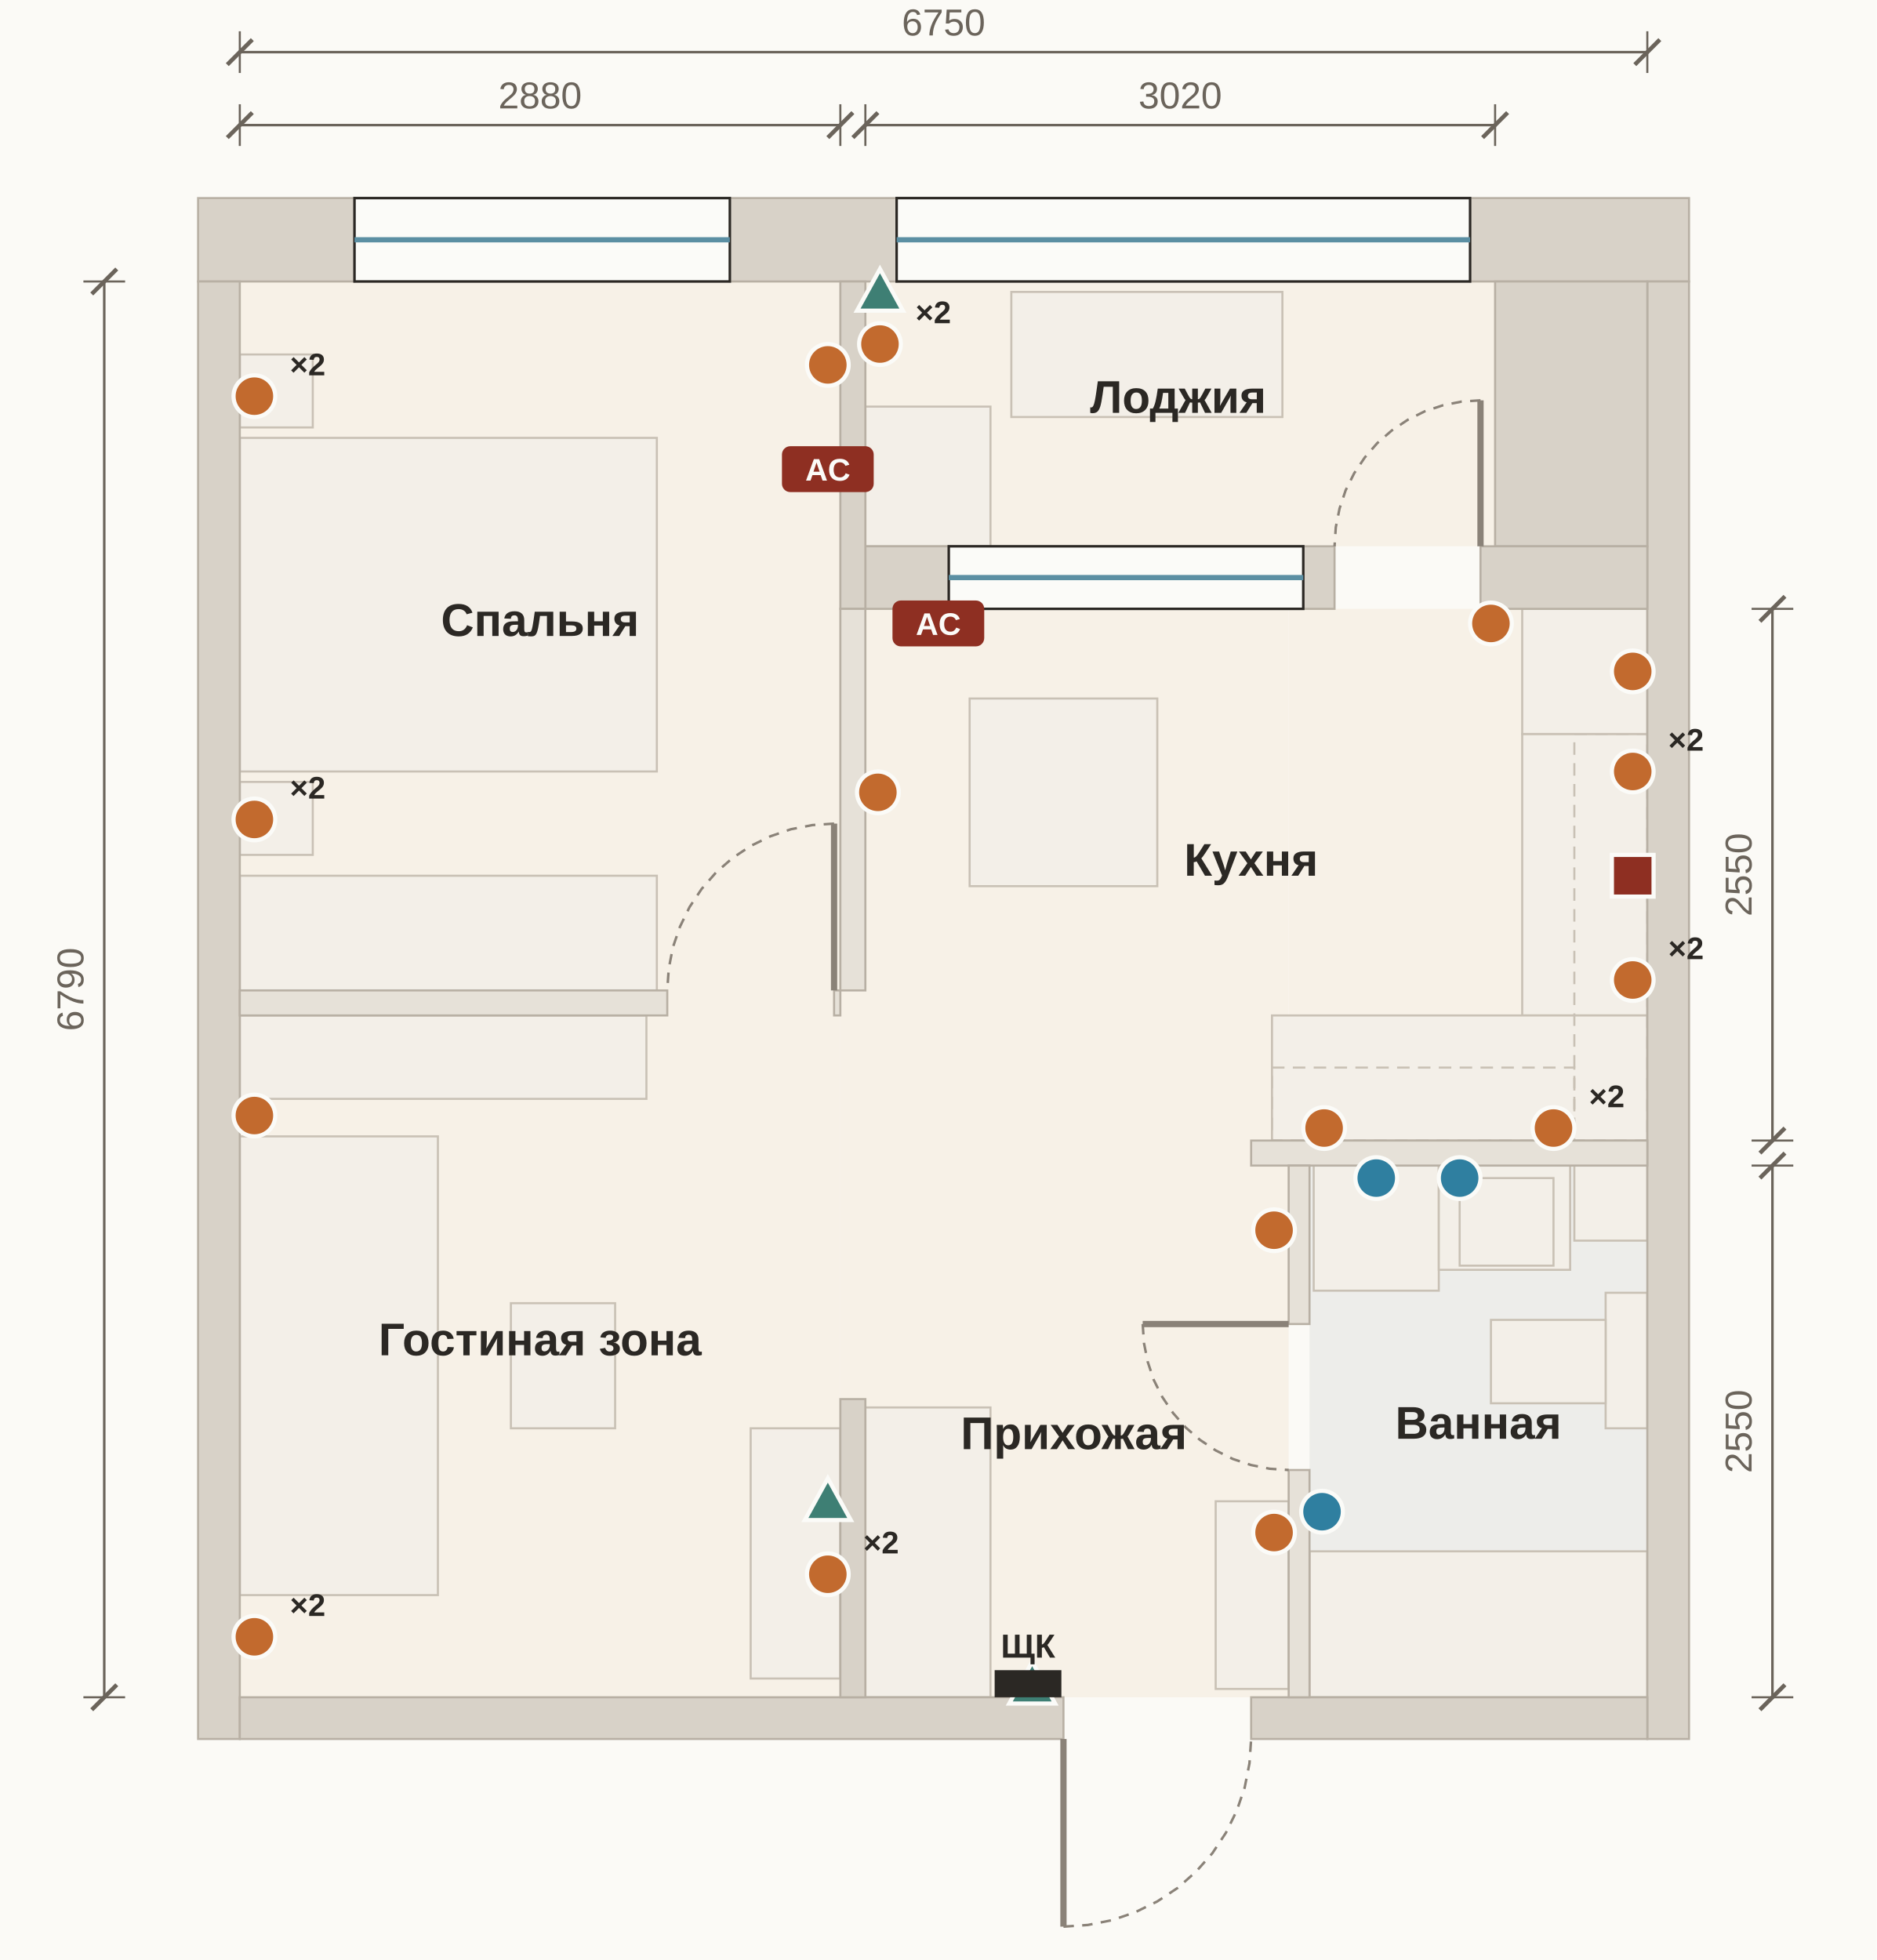
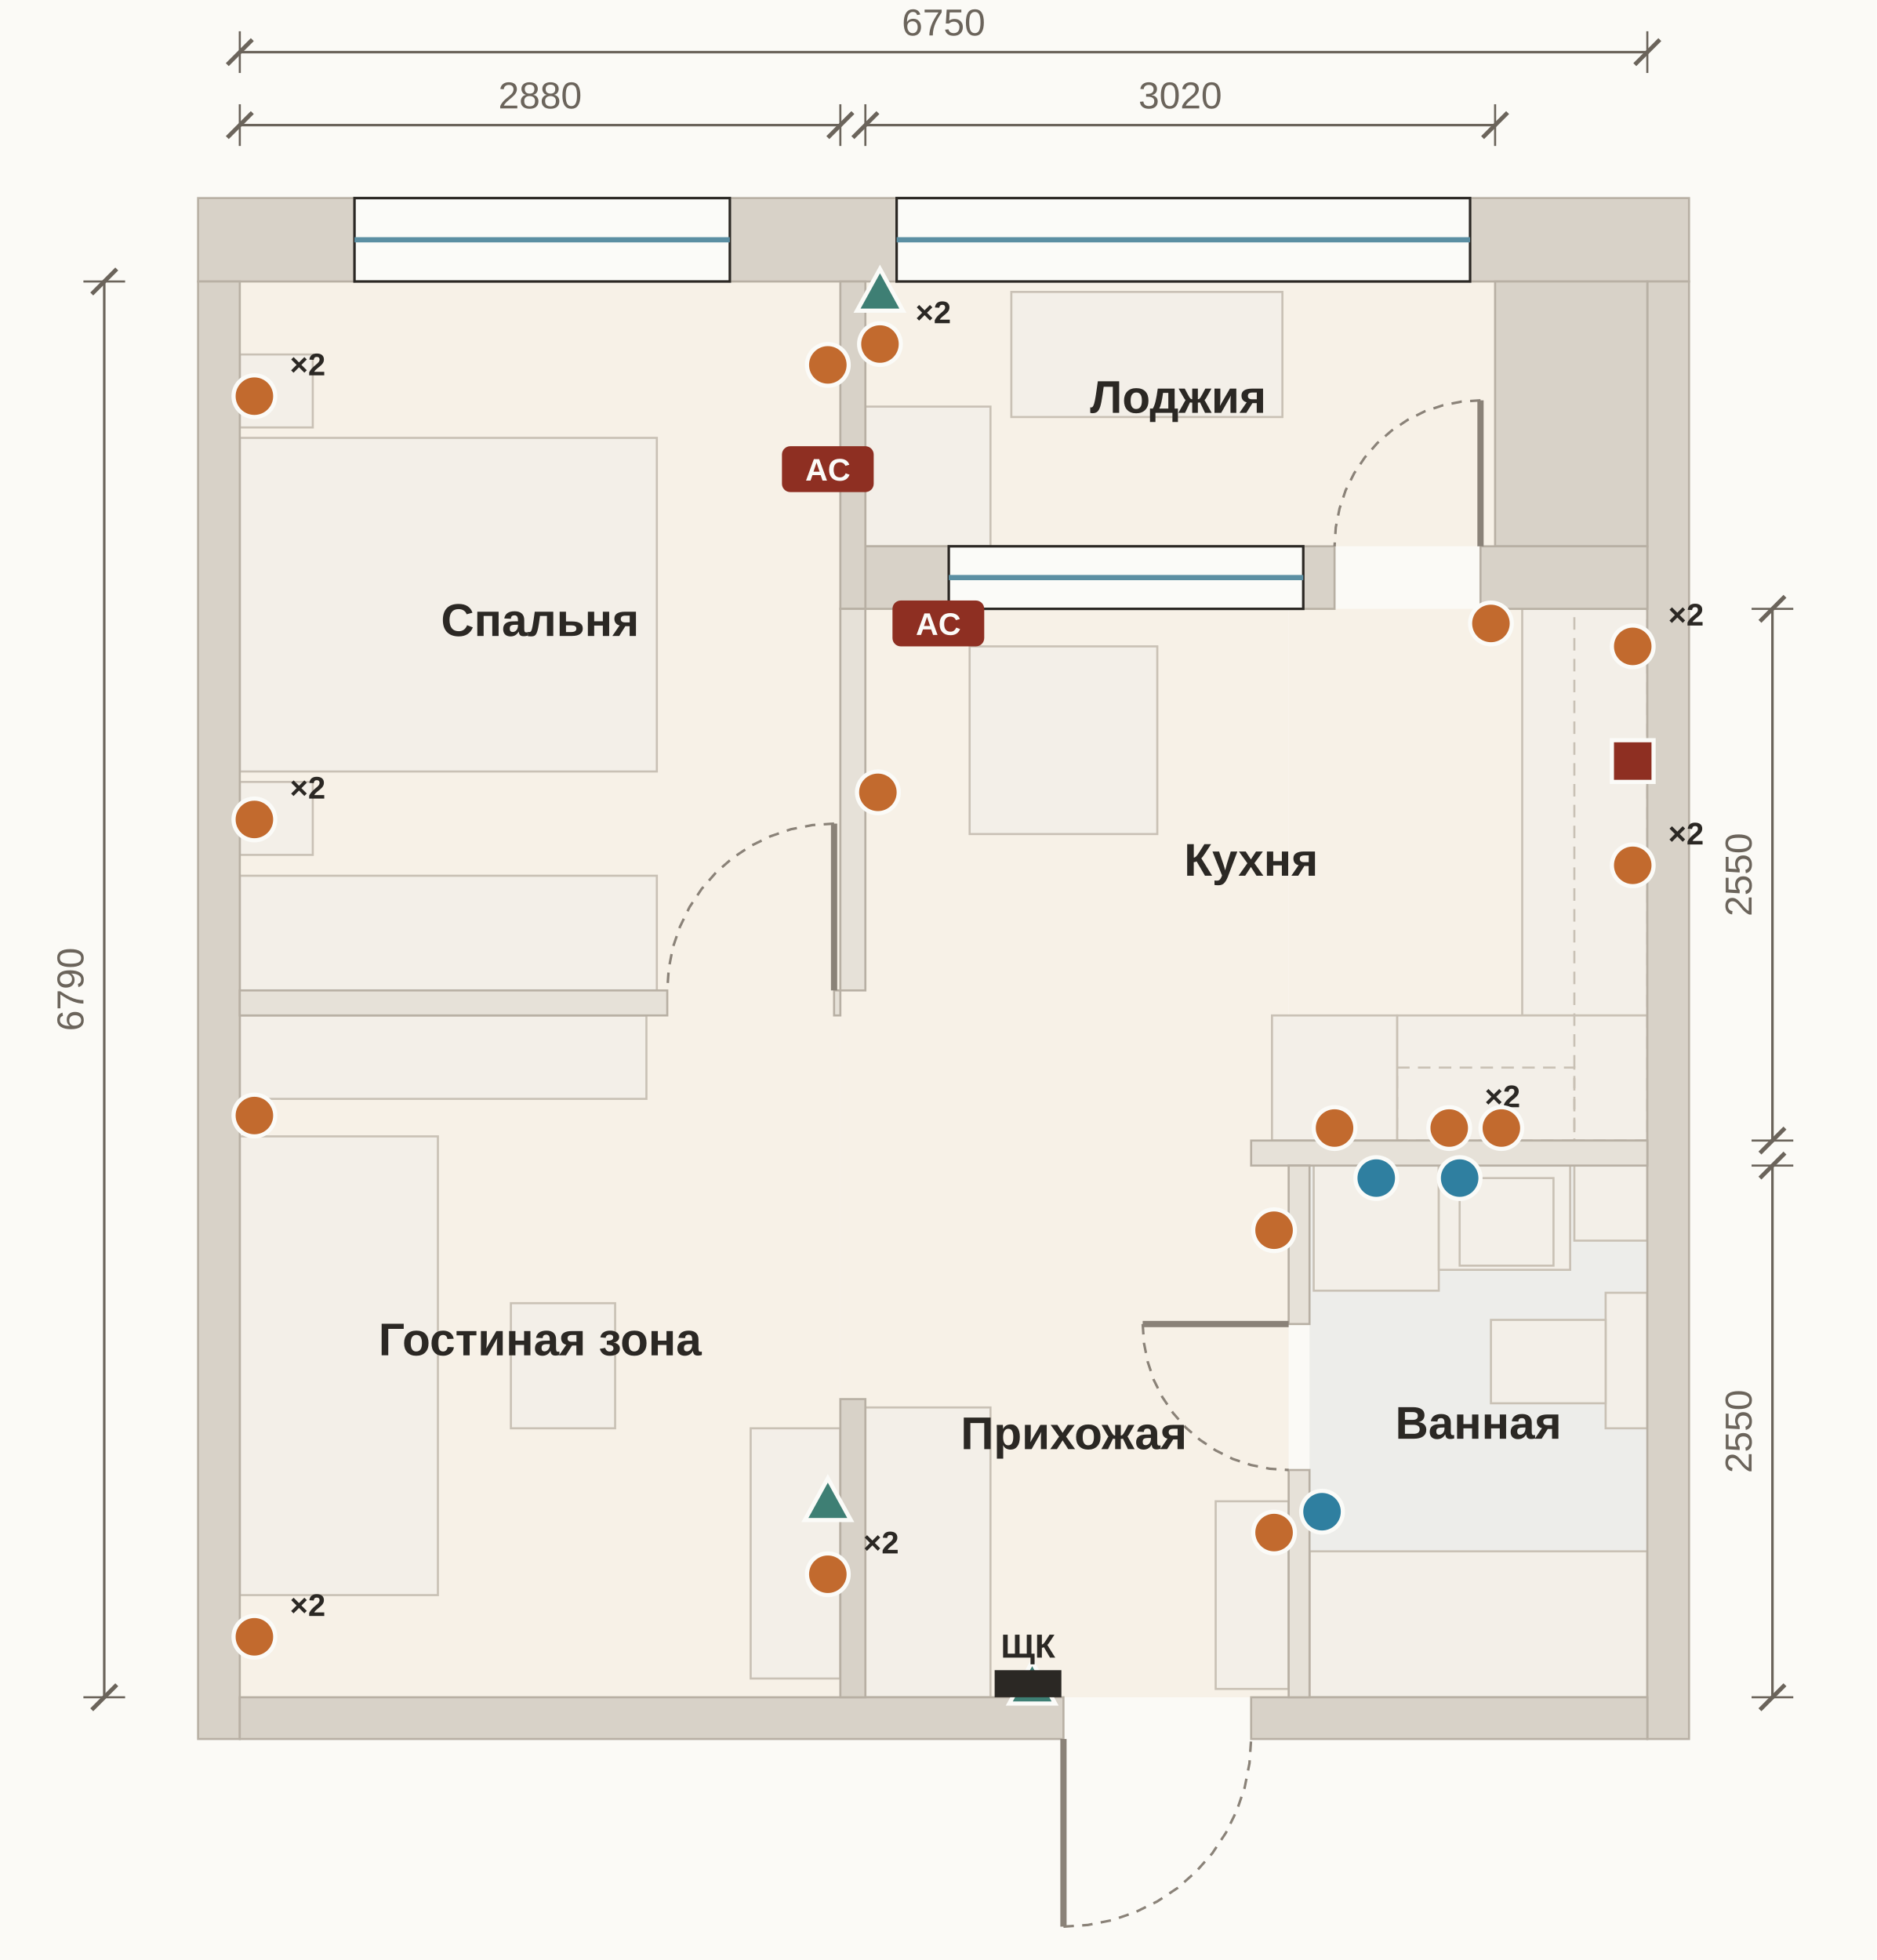
<svg xmlns="http://www.w3.org/2000/svg" aria-label="Схема розеток и силовых линий" width="900" height="940" viewBox="-115 -135 900 940">
  <defs>
    <pattern id="hd" width="10" height="10" patternUnits="userSpaceOnUse" patternTransform="rotate(45)">
      <rect width="10" height="10" fill="#F6DCD7" />
      <line x1="0" y1="0" x2="0" y2="10" stroke="#C0392B" stroke-width="3" />
    </pattern>
    <pattern id="hn" width="10" height="10" patternUnits="userSpaceOnUse" patternTransform="rotate(-45)">
      <rect width="10" height="10" fill="#D6E5DE" />
      <line x1="0" y1="0" x2="0" y2="10" stroke="#4F7A6B" stroke-width="3" />
    </pattern>
  </defs>
  <rect x="-115" y="-135" width="900" height="940" fill="#FBFAF6" />
  <rect x="0" y="0" width="288" height="679" fill="#F7F1E7" stroke="none" stroke-width="1" />
  <rect x="288" y="157" width="215" height="522" fill="#F7F1E7" stroke="none" stroke-width="1" />
  <rect x="503" y="157" width="172" height="267" fill="#F7F1E7" stroke="none" stroke-width="1" />
  <rect x="513" y="424" width="162" height="255" fill="#EDEDEA" stroke="none" stroke-width="1" />
  <rect x="300" y="0" width="302" height="127" fill="#F7F1E7" stroke="none" stroke-width="1" />
  <rect x="0" y="75" width="200" height="160" fill="#F3EFE8" stroke="#C9C1B5" stroke-width="1" />
  <rect x="0" y="35" width="35" height="35" fill="#F3EFE8" stroke="#C9C1B5" stroke-width="1" />
  <rect x="0" y="240" width="35" height="35" fill="#F3EFE8" stroke="#C9C1B5" stroke-width="1" />
  <rect x="0" y="285" width="200" height="55" fill="#F3EFE8" stroke="#C9C1B5" stroke-width="1" />
  <rect x="0" y="352" width="195" height="40" fill="#F3EFE8" stroke="#C9C1B5" stroke-width="1" />
  <rect x="130" y="490" width="50" height="60" fill="#F3EFE8" stroke="#C9C1B5" stroke-width="1" />
  <rect x="0" y="410" width="95" height="220" fill="#F3EFE8" stroke="#C9C1B5" stroke-width="1" />
  <rect x="245" y="550" width="43" height="120" fill="#F3EFE8" stroke="#C9C1B5" stroke-width="1" />
-   <rect x="615" y="217" width="60" height="135" fill="#F3EFE8" stroke="#C9C1B5" stroke-width="1" />
-   <rect x="495" y="352" width="180" height="60" fill="#F3EFE8" stroke="#C9C1B5" stroke-width="1" />
-   <rect x="640" y="217" width="35" height="195" fill="none" stroke="#C9C1B5" stroke-width="1" stroke-dasharray="6 4" />
-   <rect x="495" y="377" width="145" height="35" fill="none" stroke="#C9C1B5" stroke-width="1" stroke-dasharray="6 4" />
-   <rect x="615" y="157" width="60" height="60" fill="#F3EFE8" stroke="#C9C1B5" stroke-width="1" />
-   <rect x="350" y="200" width="90" height="90" fill="#F3EFE8" stroke="#C9C1B5" stroke-width="1" />
+   <rect x="615" y="157" width="60" height="195" fill="#F3EFE8" stroke="#C9C1B5" stroke-width="1" />
+   <rect x="555" y="352" width="120" height="60" fill="#F3EFE8" stroke="#C9C1B5" stroke-width="1" />
+   <rect x="640" y="157" width="35" height="255" fill="none" stroke="#C9C1B5" stroke-width="1" stroke-dasharray="6 4" />
+   <rect x="555" y="377" width="85" height="35" fill="none" stroke="#C9C1B5" stroke-width="1" stroke-dasharray="6 4" />
+   <rect x="495" y="352" width="60" height="60" fill="#F3EFE8" stroke="#C9C1B5" stroke-width="1" />
+   <rect x="350" y="175" width="90" height="90" fill="#F3EFE8" stroke="#C9C1B5" stroke-width="1" />
  <rect x="300" y="540" width="60" height="139" fill="#F3EFE8" stroke="#C9C1B5" stroke-width="1" />
  <rect x="468" y="585" width="35" height="90" fill="#F3EFE8" stroke="#C9C1B5" stroke-width="1" />
  <rect x="640" y="424" width="35" height="36" fill="#F3EFE8" stroke="#C9C1B5" stroke-width="1" />
  <rect x="515" y="424" width="60" height="60" fill="#F3EFE8" stroke="#C9C1B5" stroke-width="1" />
  <rect x="575" y="424" width="63" height="50" fill="#F3EFE8" stroke="#C9C1B5" stroke-width="1" />
  <rect x="585" y="430" width="45" height="42" fill="#F3EFE8" stroke="#C9C1B5" stroke-width="1" />
  <rect x="655" y="485" width="20" height="65" fill="#F3EFE8" stroke="#C9C1B5" stroke-width="1" />
  <rect x="600" y="498" width="55" height="40" fill="#F3EFE8" stroke="#C9C1B5" stroke-width="1" />
  <rect x="513" y="609" width="162" height="70" fill="#F3EFE8" stroke="#C9C1B5" stroke-width="1" />
  <rect x="370" y="5" width="130" height="60" fill="#F3EFE8" stroke="#C9C1B5" stroke-width="1" />
  <rect x="300" y="60" width="60" height="67" fill="#F3EFE8" stroke="#C9C1B5" stroke-width="1" />
  <rect x="-20" y="-40" width="75" height="40" fill="#D8D2C8" stroke="#B8B0A4" stroke-width="1" />
  <rect x="235" y="-40" width="80" height="40" fill="#D8D2C8" stroke="#B8B0A4" stroke-width="1" />
  <rect x="590" y="-40" width="105" height="40" fill="#D8D2C8" stroke="#B8B0A4" stroke-width="1" />
  <rect x="-20" y="0" width="20" height="699" fill="#D8D2C8" stroke="#B8B0A4" stroke-width="1" />
  <rect x="675" y="0" width="20" height="699" fill="#D8D2C8" stroke="#B8B0A4" stroke-width="1" />
  <rect x="0" y="679" width="395" height="20" fill="#D8D2C8" stroke="#B8B0A4" stroke-width="1" />
  <rect x="485" y="679" width="190" height="20" fill="#D8D2C8" stroke="#B8B0A4" stroke-width="1" />
  <rect x="602" y="0" width="73" height="127" fill="#D8D2C8" stroke="#B8B0A4" stroke-width="1" />
  <rect x="300" y="127" width="40" height="30" fill="#D8D2C8" stroke="#B8B0A4" stroke-width="1" />
  <rect x="510" y="127" width="15" height="30" fill="#D8D2C8" stroke="#B8B0A4" stroke-width="1" />
  <rect x="595" y="127" width="80" height="30" fill="#D8D2C8" stroke="#B8B0A4" stroke-width="1" />
  <rect x="288" y="0" width="12" height="157" fill="#D8D2C8" stroke="#B8B0A4" stroke-width="1" />
  <rect x="288" y="157" width="12" height="183" fill="#E6E1D8" stroke="#B8B0A4" stroke-width="1" />
  <rect x="288" y="536" width="12" height="143" fill="#D8D2C8" stroke="#B8B0A4" stroke-width="1" />
  <rect x="485" y="412" width="190" height="12" fill="#E6E1D8" stroke="#B8B0A4" stroke-width="1" />
  <rect x="503" y="424" width="10" height="76" fill="#E6E1D8" stroke="#B8B0A4" stroke-width="1" />
  <rect x="503" y="570" width="10" height="109" fill="#E6E1D8" stroke="#B8B0A4" stroke-width="1" />
  <rect x="0" y="340" width="205" height="12" fill="#E6E1D8" stroke="#B8B0A4" stroke-width="1" />
  <rect x="285" y="340" width="3" height="12" fill="#E6E1D8" stroke="#B8B0A4" stroke-width="1" />
  <rect x="55" y="-40" width="180" height="40" fill="#FBFBF8" stroke="#2B2824" stroke-width="1.2" />
  <line x1="55" y1="-20" x2="235" y2="-20" stroke="#5B8FA3" stroke-width="2.5" />
  <rect x="315" y="-40" width="275" height="40" fill="#FBFBF8" stroke="#2B2824" stroke-width="1.2" />
  <line x1="315" y1="-20" x2="590" y2="-20" stroke="#5B8FA3" stroke-width="2.5" />
  <rect x="340" y="127" width="170" height="30" fill="#FBFBF8" stroke="#2B2824" stroke-width="1.2" />
  <line x1="340" y1="142" x2="510" y2="142" stroke="#5B8FA3" stroke-width="2.5" />
  <line x1="595" y1="127" x2="595" y2="57" stroke="#8A8278" stroke-width="3" />
  <polyline points="595,57 585.9,57.6 576.9,59.4 568.2,62.3 560,66.4 552.4,71.5 545.5,77.5 539.5,84.4 534.4,92 530.3,100.2 527.4,108.9 525.6,117.9 525,127" fill="none" stroke="#8A8278" stroke-width="1.2" stroke-dasharray="5 4" />
  <line x1="395" y1="699" x2="395" y2="789" stroke="#8A8278" stroke-width="3" />
  <polyline points="395,789 406.7,788.2 418.3,785.9 429.4,782.1 440,776.9 449.8,770.4 458.6,762.6 466.4,753.8 472.9,744 478.1,733.4 481.9,722.3 484.2,710.7 485,699" fill="none" stroke="#8A8278" stroke-width="1.2" stroke-dasharray="5 4" />
  <line x1="503" y1="500" x2="433" y2="500" stroke="#8A8278" stroke-width="3" />
  <polyline points="433,500 433.6,509.1 435.4,518.1 438.3,526.8 442.4,535 447.5,542.6 453.5,549.5 460.4,555.5 468,560.6 476.2,564.7 484.9,567.6 493.9,569.4 503,570" fill="none" stroke="#8A8278" stroke-width="1.2" stroke-dasharray="5 4" />
  <line x1="285" y1="340" x2="285" y2="260" stroke="#8A8278" stroke-width="3" />
  <polyline points="285,260 274.6,260.7 264.3,262.7 254.4,266.1 245,270.7 236.3,276.5 228.4,283.4 221.5,291.3 215.7,300 211.1,309.4 207.7,319.3 205.7,329.6 205,340" fill="none" stroke="#8A8278" stroke-width="1.2" stroke-dasharray="5 4" />
  <text x="144" y="170" font-family="Arial, Helvetica, sans-serif" font-size="22" font-weight="600" fill="#2B2824" text-anchor="middle">Спальня</text>
  <text x="144" y="515" font-family="Arial, Helvetica, sans-serif" font-size="22" font-weight="600" fill="#2B2824" text-anchor="middle">Гостиная зона</text>
  <text x="485" y="285" font-family="Arial, Helvetica, sans-serif" font-size="22" font-weight="600" fill="#2B2824" text-anchor="middle">Кухня</text>
  <text x="400" y="560" font-family="Arial, Helvetica, sans-serif" font-size="22" font-weight="600" fill="#2B2824" text-anchor="middle">Прихожая</text>
  <text x="594" y="555" font-family="Arial, Helvetica, sans-serif" font-size="22" font-weight="600" fill="#2B2824" text-anchor="middle">Ванная</text>
  <text x="450" y="63" font-family="Arial, Helvetica, sans-serif" font-size="22" font-weight="600" fill="#2B2824" text-anchor="middle">Лоджия</text>
  <line x1="0" y1="-75" x2="288" y2="-75" stroke="#6B645B" stroke-width="1.2" />
  <line x1="-6" y1="-69" x2="6" y2="-81" stroke="#6B645B" stroke-width="2" />
  <line x1="0" y1="-85" x2="0" y2="-65" stroke="#6B645B" stroke-width="1" />
  <line x1="282" y1="-69" x2="294" y2="-81" stroke="#6B645B" stroke-width="2" />
  <line x1="288" y1="-85" x2="288" y2="-65" stroke="#6B645B" stroke-width="1" />
  <text x="144" y="-83" font-family="Arial, Helvetica, sans-serif" font-size="18" font-weight="400" fill="#6B645B" text-anchor="middle">2880</text>
  <line x1="300" y1="-75" x2="602" y2="-75" stroke="#6B645B" stroke-width="1.2" />
  <line x1="294" y1="-69" x2="306" y2="-81" stroke="#6B645B" stroke-width="2" />
  <line x1="300" y1="-85" x2="300" y2="-65" stroke="#6B645B" stroke-width="1" />
  <line x1="596" y1="-69" x2="608" y2="-81" stroke="#6B645B" stroke-width="2" />
  <line x1="602" y1="-85" x2="602" y2="-65" stroke="#6B645B" stroke-width="1" />
  <text x="451" y="-83" font-family="Arial, Helvetica, sans-serif" font-size="18" font-weight="400" fill="#6B645B" text-anchor="middle">3020</text>
  <line x1="0" y1="-110" x2="675" y2="-110" stroke="#6B645B" stroke-width="1.2" />
  <line x1="-6" y1="-104" x2="6" y2="-116" stroke="#6B645B" stroke-width="2" />
  <line x1="0" y1="-120" x2="0" y2="-100" stroke="#6B645B" stroke-width="1" />
  <line x1="669" y1="-104" x2="681" y2="-116" stroke="#6B645B" stroke-width="2" />
  <line x1="675" y1="-120" x2="675" y2="-100" stroke="#6B645B" stroke-width="1" />
  <text x="337.5" y="-118" font-family="Arial, Helvetica, sans-serif" font-size="18" font-weight="400" fill="#6B645B" text-anchor="middle">6750</text>
  <line x1="-65" y1="0" x2="-65" y2="679" stroke="#6B645B" stroke-width="1.2" />
  <line x1="-71" y1="6" x2="-59" y2="-6" stroke="#6B645B" stroke-width="2" />
  <line x1="-75" y1="0" x2="-55" y2="0" stroke="#6B645B" stroke-width="1" />
  <line x1="-71" y1="685" x2="-59" y2="673" stroke="#6B645B" stroke-width="2" />
  <line x1="-75" y1="679" x2="-55" y2="679" stroke="#6B645B" stroke-width="1" />
  <text x="-75" y="339.5" font-family="Arial, Helvetica, sans-serif" font-size="18" font-weight="400" fill="#6B645B" text-anchor="middle" transform="rotate(-90 -75 339.5)">6790</text>
  <line x1="735" y1="157" x2="735" y2="412" stroke="#6B645B" stroke-width="1.2" />
  <line x1="729" y1="163" x2="741" y2="151" stroke="#6B645B" stroke-width="2" />
  <line x1="725" y1="157" x2="745" y2="157" stroke="#6B645B" stroke-width="1" />
  <line x1="729" y1="418" x2="741" y2="406" stroke="#6B645B" stroke-width="2" />
  <line x1="725" y1="412" x2="745" y2="412" stroke="#6B645B" stroke-width="1" />
  <text x="725" y="284.5" font-family="Arial, Helvetica, sans-serif" font-size="18" font-weight="400" fill="#6B645B" text-anchor="middle" transform="rotate(-90 725 284.5)">2550</text>
  <line x1="735" y1="424" x2="735" y2="679" stroke="#6B645B" stroke-width="1.2" />
  <line x1="729" y1="430" x2="741" y2="418" stroke="#6B645B" stroke-width="2" />
  <line x1="725" y1="424" x2="745" y2="424" stroke="#6B645B" stroke-width="1" />
  <line x1="729" y1="685" x2="741" y2="673" stroke="#6B645B" stroke-width="2" />
  <line x1="725" y1="679" x2="745" y2="679" stroke="#6B645B" stroke-width="1" />
  <text x="725" y="551.5" font-family="Arial, Helvetica, sans-serif" font-size="18" font-weight="400" fill="#6B645B" text-anchor="middle" transform="rotate(-90 725 551.5)">2550</text>
-   <circle cx="668" cy="235" r="10" fill="#C26A2E" stroke="#FBFBF8" stroke-width="2" />
-   <text x="685" y="225" font-family="Arial, Helvetica, sans-serif" font-size="15" font-weight="700" fill="#2B2824" text-anchor="start">×2</text>
-   <circle cx="668" cy="335" r="10" fill="#C26A2E" stroke="#FBFBF8" stroke-width="2" />
-   <text x="685" y="325" font-family="Arial, Helvetica, sans-serif" font-size="15" font-weight="700" fill="#2B2824" text-anchor="start">×2</text>
-   <circle cx="630" cy="406" r="10" fill="#C26A2E" stroke="#FBFBF8" stroke-width="2" />
-   <text x="647" y="396" font-family="Arial, Helvetica, sans-serif" font-size="15" font-weight="700" fill="#2B2824" text-anchor="start">×2</text>
-   <rect x="658.0" y="275.0" width="20" height="20" fill="#8E2F22" stroke="#FBFBF8" stroke-width="2" />
-   <circle cx="520" cy="406" r="10" fill="#C26A2E" stroke="#FBFBF8" stroke-width="2" />
-   <circle cx="668" cy="187" r="10" fill="#C26A2E" stroke="#FBFBF8" stroke-width="2" />
+   <circle cx="668" cy="175" r="10" fill="#C26A2E" stroke="#FBFBF8" stroke-width="2" />
+   <text x="685" y="165" font-family="Arial, Helvetica, sans-serif" font-size="15" font-weight="700" fill="#2B2824" text-anchor="start">×2</text>
+   <circle cx="668" cy="280" r="10" fill="#C26A2E" stroke="#FBFBF8" stroke-width="2" />
+   <text x="685" y="270" font-family="Arial, Helvetica, sans-serif" font-size="15" font-weight="700" fill="#2B2824" text-anchor="start">×2</text>
+   <circle cx="580" cy="406" r="10" fill="#C26A2E" stroke="#FBFBF8" stroke-width="2" />
+   <text x="597" y="396" font-family="Arial, Helvetica, sans-serif" font-size="15" font-weight="700" fill="#2B2824" text-anchor="start">×2</text>
+   <rect x="658.0" y="220.0" width="20" height="20" fill="#8E2F22" stroke="#FBFBF8" stroke-width="2" />
+   <circle cx="605" cy="406" r="10" fill="#C26A2E" stroke="#FBFBF8" stroke-width="2" />
+   <circle cx="525" cy="406" r="10" fill="#C26A2E" stroke="#FBFBF8" stroke-width="2" />
  <circle cx="306" cy="245" r="10" fill="#C26A2E" stroke="#FBFBF8" stroke-width="2" />
  <rect x="313.0" y="153.0" width="44" height="22" rx="4" fill="#8E2F22" />
  <text x="335" y="169.5" font-family="Arial, Helvetica, sans-serif" font-size="15" font-weight="700" fill="#FBFBF8" text-anchor="middle">AC</text>
  <circle cx="600" cy="164" r="10" fill="#C26A2E" stroke="#FBFBF8" stroke-width="2" />
  <circle cx="7" cy="650" r="10" fill="#C26A2E" stroke="#FBFBF8" stroke-width="2" />
  <text x="24" y="640" font-family="Arial, Helvetica, sans-serif" font-size="15" font-weight="700" fill="#2B2824" text-anchor="start">×2</text>
  <circle cx="7" cy="400" r="10" fill="#C26A2E" stroke="#FBFBF8" stroke-width="2" />
  <circle cx="282" cy="620" r="10" fill="#C26A2E" stroke="#FBFBF8" stroke-width="2" />
  <text x="299" y="610" font-family="Arial, Helvetica, sans-serif" font-size="15" font-weight="700" fill="#2B2824" text-anchor="start">×2</text>
  <polygon points="282.0,574.0 293.0,594.0 271.0,594.0" fill="#3E7F74" stroke="#FBFBF8" stroke-width="2" />
  <circle cx="7" cy="55" r="10" fill="#C26A2E" stroke="#FBFBF8" stroke-width="2" />
  <text x="24" y="45" font-family="Arial, Helvetica, sans-serif" font-size="15" font-weight="700" fill="#2B2824" text-anchor="start">×2</text>
  <circle cx="7" cy="258" r="10" fill="#C26A2E" stroke="#FBFBF8" stroke-width="2" />
  <text x="24" y="248" font-family="Arial, Helvetica, sans-serif" font-size="15" font-weight="700" fill="#2B2824" text-anchor="start">×2</text>
  <rect x="260.0" y="79.0" width="44" height="22" rx="4" fill="#8E2F22" />
  <text x="282" y="95.5" font-family="Arial, Helvetica, sans-serif" font-size="15" font-weight="700" fill="#FBFBF8" text-anchor="middle">AC</text>
  <circle cx="282" cy="40" r="10" fill="#C26A2E" stroke="#FBFBF8" stroke-width="2" />
  <circle cx="496" cy="600" r="10" fill="#C26A2E" stroke="#FBFBF8" stroke-width="2" />
  <circle cx="496" cy="455" r="10" fill="#C26A2E" stroke="#FBFBF8" stroke-width="2" />
  <polygon points="380.0,662.0 391.0,682.0 369.0,682.0" fill="#3E7F74" stroke="#FBFBF8" stroke-width="2" />
  <circle cx="545" cy="430" r="10" fill="#2F7FA0" stroke="#FBFBF8" stroke-width="2" />
  <circle cx="585" cy="430" r="10" fill="#2F7FA0" stroke="#FBFBF8" stroke-width="2" />
  <circle cx="519" cy="590" r="10" fill="#2F7FA0" stroke="#FBFBF8" stroke-width="2" />
  <circle cx="307" cy="30" r="10" fill="#C26A2E" stroke="#FBFBF8" stroke-width="2" />
  <text x="324" y="20" font-family="Arial, Helvetica, sans-serif" font-size="15" font-weight="700" fill="#2B2824" text-anchor="start">×2</text>
  <polygon points="307.0,-6.0 318.0,14.0 296.0,14.0" fill="#3E7F74" stroke="#FBFBF8" stroke-width="2" />
  <rect x="362" y="666" width="32" height="13" fill="#2B2824" />
  <text x="378" y="660" font-family="Arial, Helvetica, sans-serif" font-size="16" font-weight="700" fill="#2B2824" text-anchor="middle">ЩК</text>
</svg>
